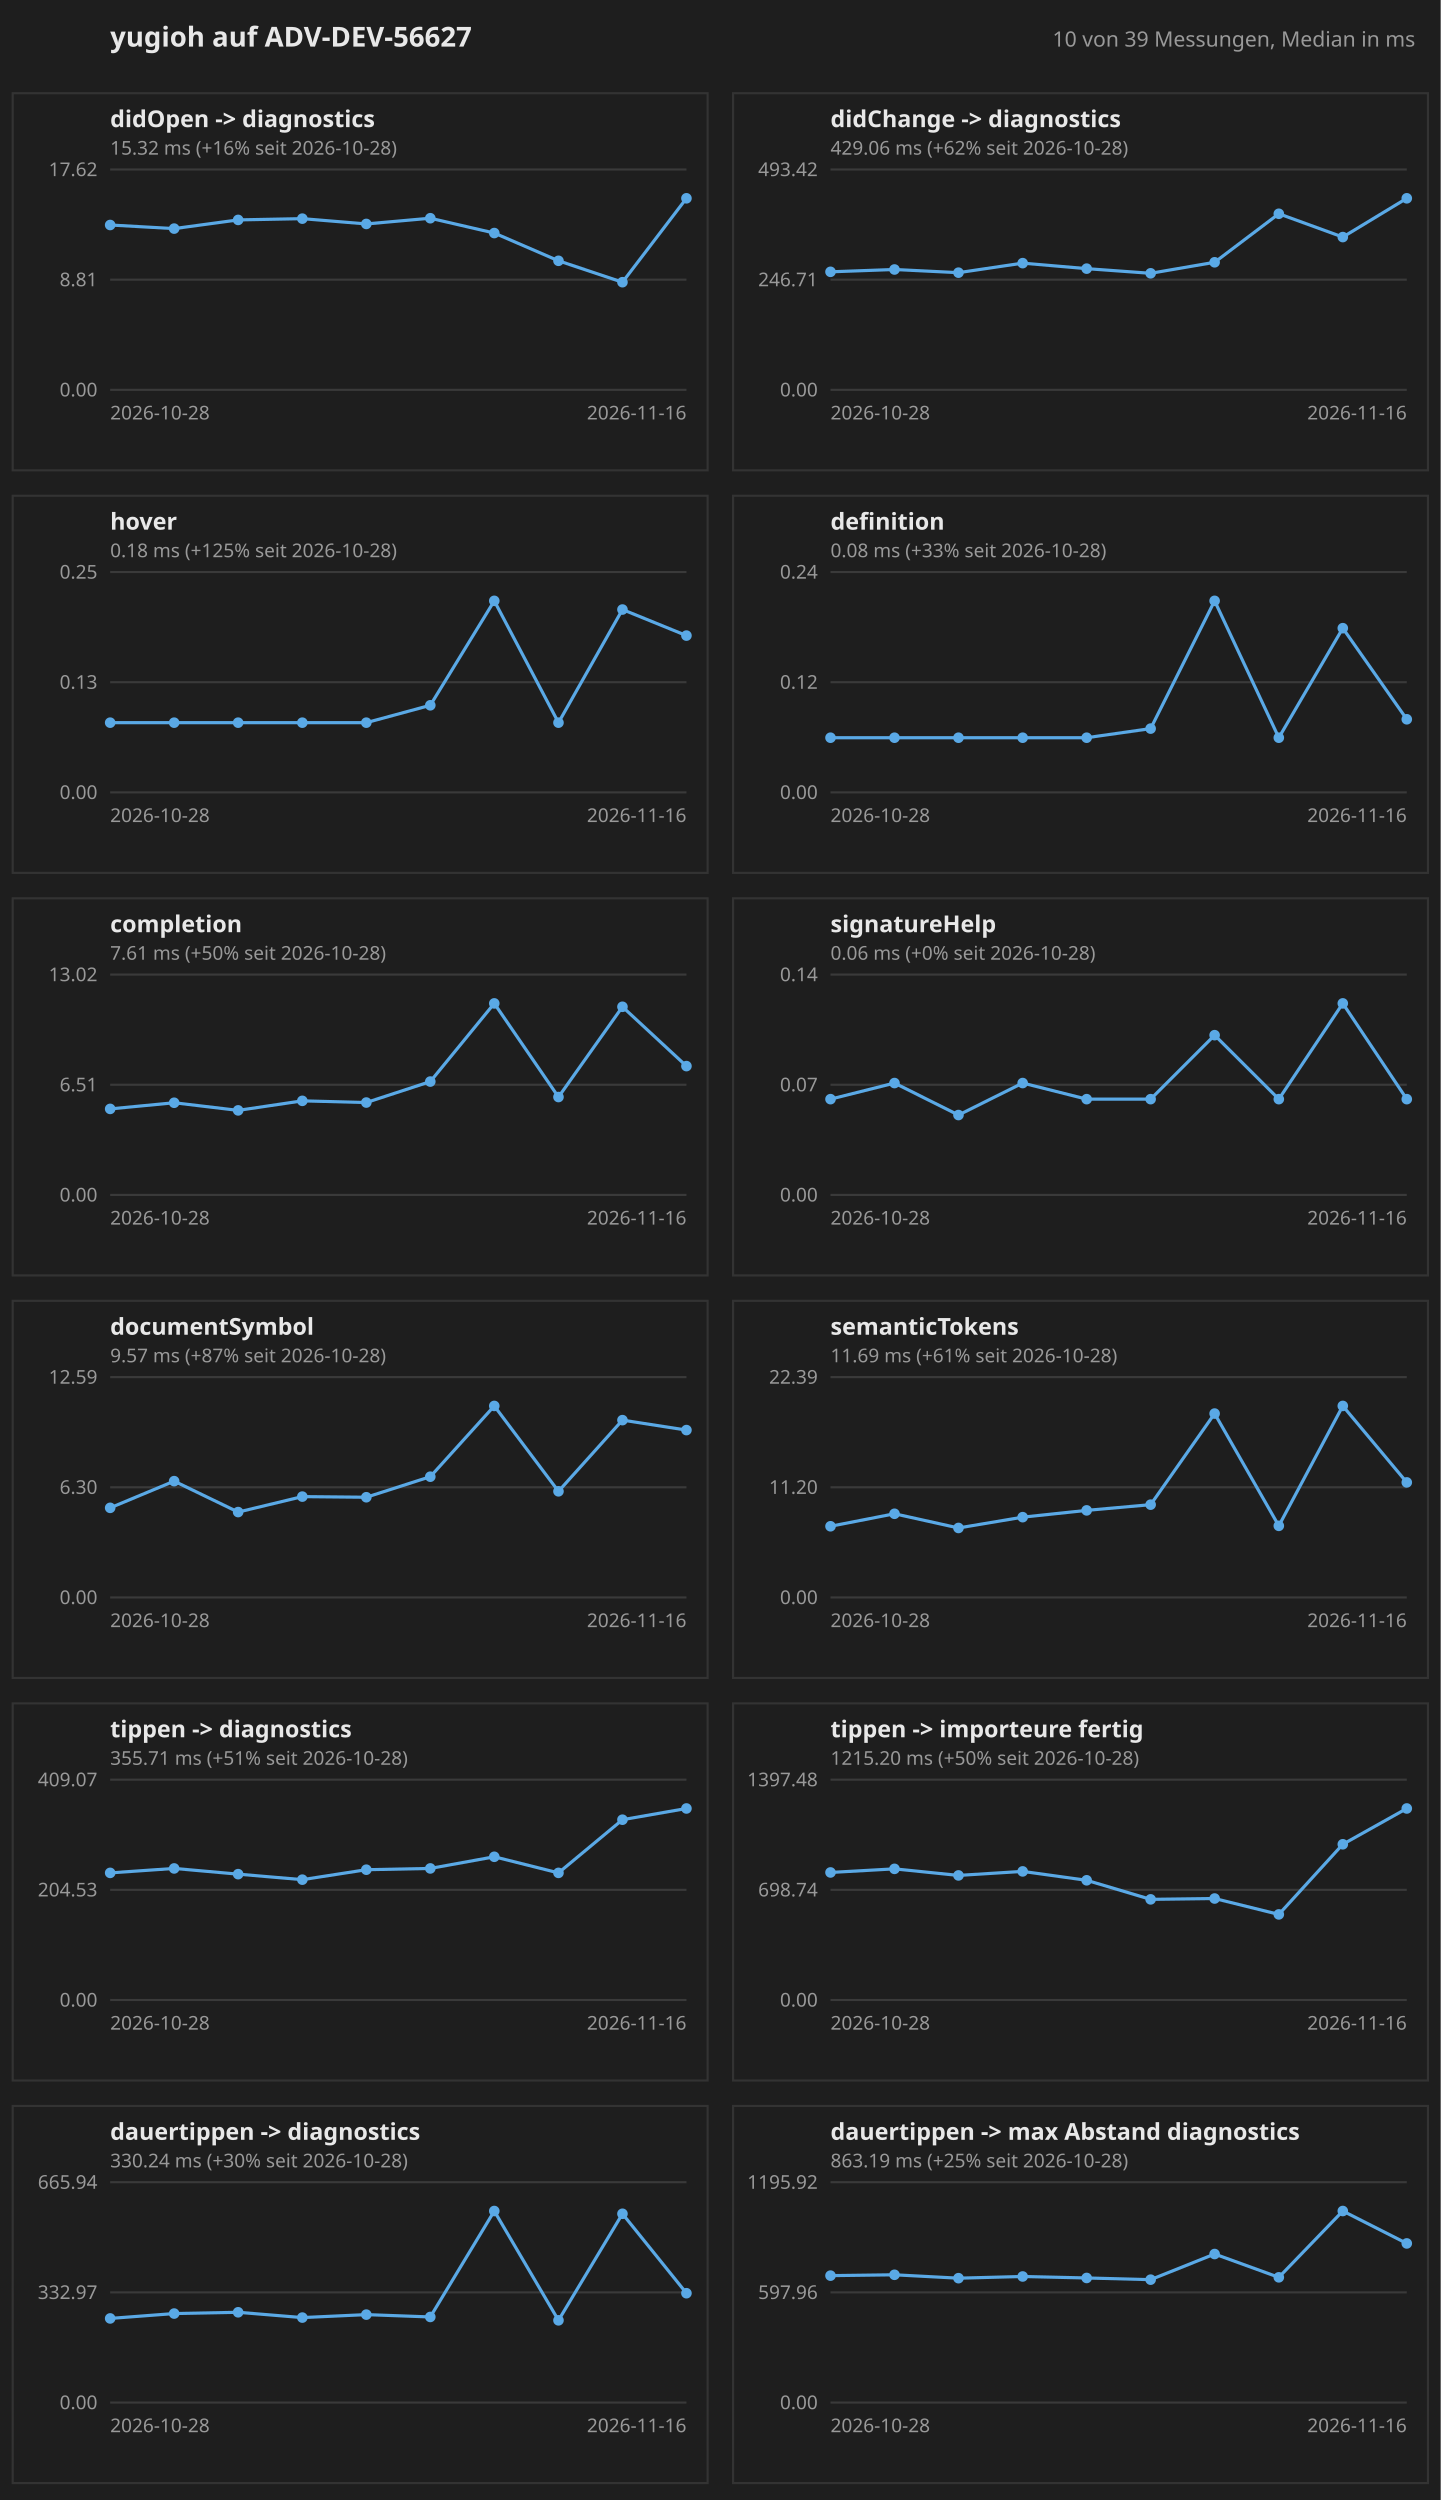
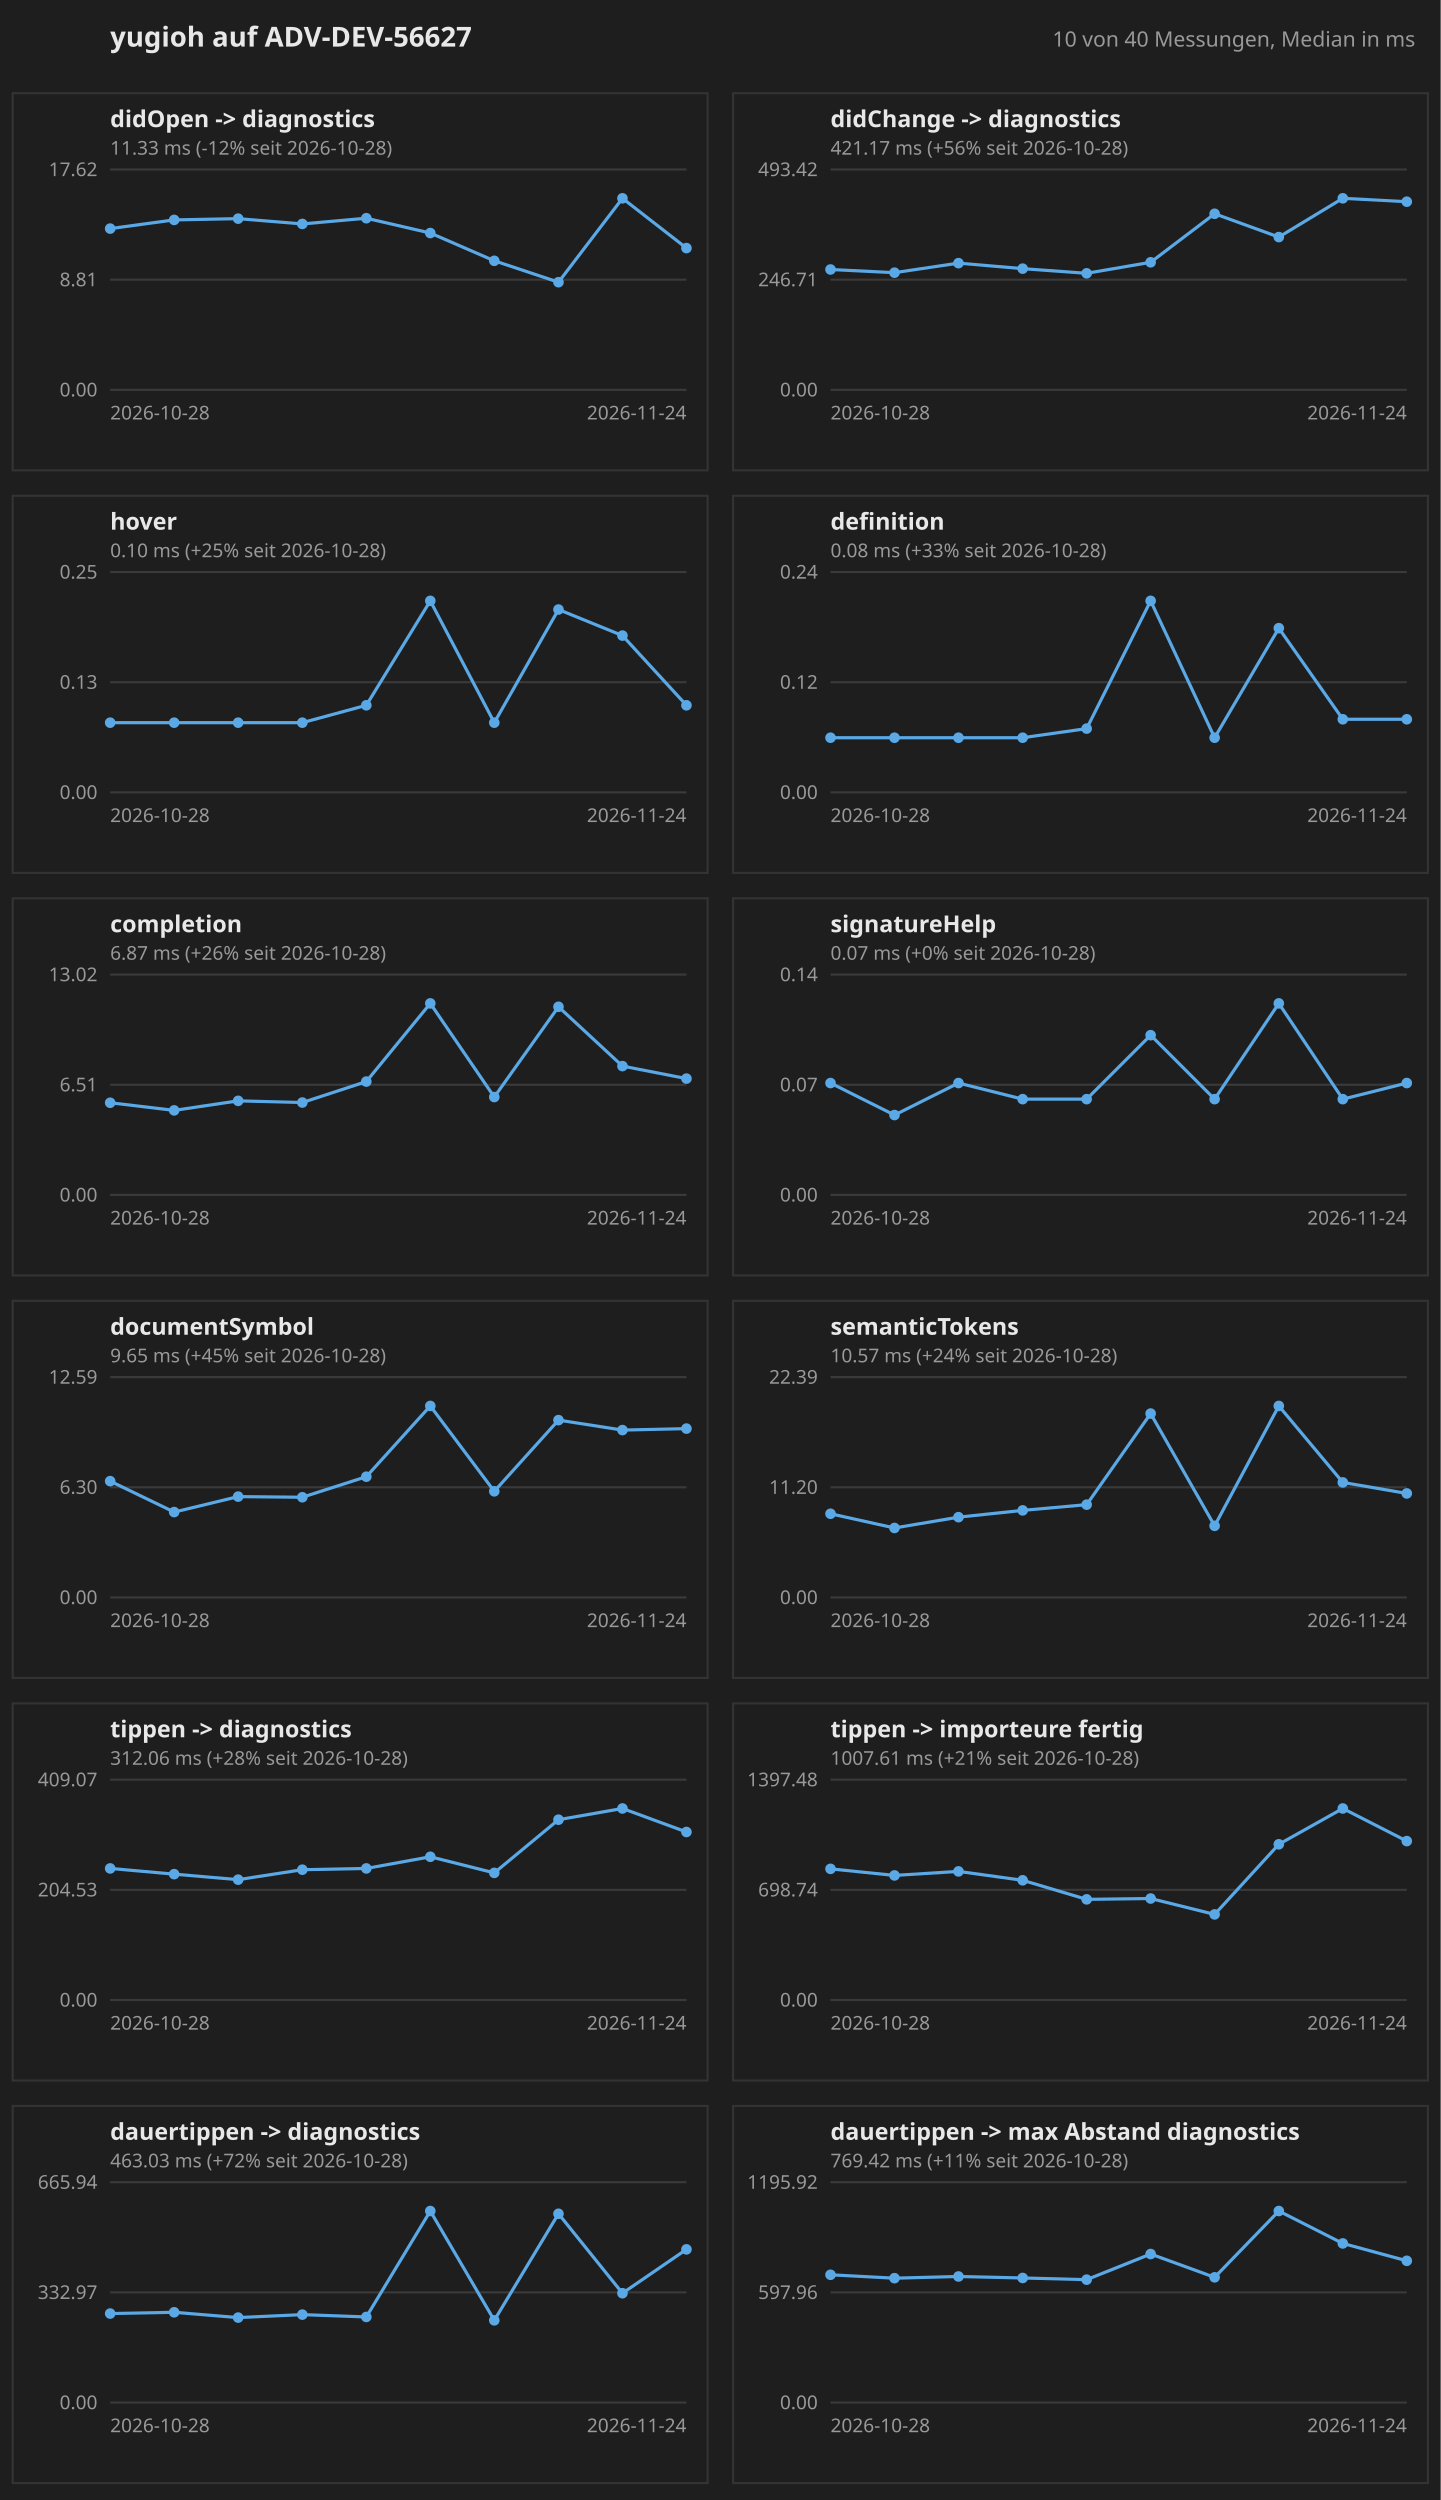
<svg xmlns="http://www.w3.org/2000/svg" width="680" height="1180" font-family="sans-serif">
  <rect width="680" height="1180" fill="#1e1e1e" />
  <text x="52" y="22" font-size="13" font-weight="bold" fill="#e8e8e8">yugioh auf ADV-DEV-56627</text>
-   <text x="668" y="22" text-anchor="end" font-size="10" fill="#999">10 von 39 Messungen, Median in ms</text>
+   <text x="668" y="22" text-anchor="end" font-size="10" fill="#999">10 von 40 Messungen, Median in ms</text>
  <g transform="translate(0 40)">
    <rect x="6" y="4" width="328" height="178" fill="none" stroke="#333" />
    <text x="52" y="20" font-size="11" font-weight="bold" fill="#e8e8e8">didOpen -&gt; diagnostics</text>
-     <text x="52" y="33" font-size="9" fill="#999">15.32 ms (+16% seit 2026-10-28)</text>
+     <text x="52" y="33" font-size="9" fill="#999">11.33 ms (-12% seit 2026-10-28)</text>
    <line x1="52" y1="144.0" x2="324" y2="144.0" stroke="#3a3a3a" />
    <text x="46" y="144.0" text-anchor="end" dominant-baseline="middle" font-size="9" fill="#999">0.00</text>
    <line x1="52" y1="92.0" x2="324" y2="92.0" stroke="#3a3a3a" />
    <text x="46" y="92.0" text-anchor="end" dominant-baseline="middle" font-size="9" fill="#999">8.81</text>
    <line x1="52" y1="40.0" x2="324" y2="40.0" stroke="#3a3a3a" />
    <text x="46" y="40.0" text-anchor="end" dominant-baseline="middle" font-size="9" fill="#999">17.62</text>
    <text x="52" y="158" font-size="9" fill="#999">2026-10-28</text>
-     <text x="324" y="158" text-anchor="end" font-size="9" fill="#999">2026-11-16</text>
-     <polyline fill="none" stroke="#5aa9e6" stroke-width="1.5" points="52.0,66.2 82.2,67.9 112.4,63.8 142.7,63.2 172.9,65.7 203.1,63.0 233.3,70.0 263.6,83.1 293.8,93.2 324.0,53.6" />
-     <circle cx="52.0" cy="66.2" r="2.5" fill="#5aa9e6" />
-     <circle cx="82.2" cy="67.9" r="2.5" fill="#5aa9e6" />
-     <circle cx="112.4" cy="63.8" r="2.5" fill="#5aa9e6" />
-     <circle cx="142.7" cy="63.2" r="2.5" fill="#5aa9e6" />
-     <circle cx="172.9" cy="65.7" r="2.5" fill="#5aa9e6" />
-     <circle cx="203.1" cy="63.0" r="2.5" fill="#5aa9e6" />
-     <circle cx="233.3" cy="70.0" r="2.5" fill="#5aa9e6" />
-     <circle cx="263.6" cy="83.1" r="2.5" fill="#5aa9e6" />
-     <circle cx="293.8" cy="93.2" r="2.5" fill="#5aa9e6" />
-     <circle cx="324.0" cy="53.6" r="2.5" fill="#5aa9e6" />
+     <text x="324" y="158" text-anchor="end" font-size="9" fill="#999">2026-11-24</text>
+     <polyline fill="none" stroke="#5aa9e6" stroke-width="1.5" points="52.0,67.9 82.2,63.8 112.4,63.2 142.7,65.7 172.9,63.0 203.1,70.0 233.3,83.1 263.6,93.2 293.8,53.6 324.0,77.1" />
+     <circle cx="52.0" cy="67.9" r="2.5" fill="#5aa9e6" />
+     <circle cx="82.2" cy="63.8" r="2.5" fill="#5aa9e6" />
+     <circle cx="112.4" cy="63.2" r="2.5" fill="#5aa9e6" />
+     <circle cx="142.7" cy="65.7" r="2.5" fill="#5aa9e6" />
+     <circle cx="172.9" cy="63.0" r="2.5" fill="#5aa9e6" />
+     <circle cx="203.1" cy="70.0" r="2.5" fill="#5aa9e6" />
+     <circle cx="233.3" cy="83.1" r="2.5" fill="#5aa9e6" />
+     <circle cx="263.6" cy="93.2" r="2.5" fill="#5aa9e6" />
+     <circle cx="293.8" cy="53.6" r="2.5" fill="#5aa9e6" />
+     <circle cx="324.0" cy="77.1" r="2.5" fill="#5aa9e6" />
  </g>
  <g transform="translate(340 40)">
    <rect x="6" y="4" width="328" height="178" fill="none" stroke="#333" />
    <text x="52" y="20" font-size="11" font-weight="bold" fill="#e8e8e8">didChange -&gt; diagnostics</text>
-     <text x="52" y="33" font-size="9" fill="#999">429.06 ms (+62% seit 2026-10-28)</text>
+     <text x="52" y="33" font-size="9" fill="#999">421.17 ms (+56% seit 2026-10-28)</text>
    <line x1="52" y1="144.0" x2="324" y2="144.0" stroke="#3a3a3a" />
    <text x="46" y="144.0" text-anchor="end" dominant-baseline="middle" font-size="9" fill="#999">0.00</text>
    <line x1="52" y1="92.0" x2="324" y2="92.0" stroke="#3a3a3a" />
    <text x="46" y="92.0" text-anchor="end" dominant-baseline="middle" font-size="9" fill="#999">246.71</text>
    <line x1="52" y1="40.0" x2="324" y2="40.0" stroke="#3a3a3a" />
    <text x="46" y="40.0" text-anchor="end" dominant-baseline="middle" font-size="9" fill="#999">493.42</text>
    <text x="52" y="158" font-size="9" fill="#999">2026-10-28</text>
-     <text x="324" y="158" text-anchor="end" font-size="9" fill="#999">2026-11-16</text>
-     <polyline fill="none" stroke="#5aa9e6" stroke-width="1.5" points="52.0,88.3 82.2,87.2 112.4,88.7 142.7,84.2 172.9,86.8 203.1,89.0 233.3,83.8 263.6,60.9 293.8,71.9 324.0,53.6" />
-     <circle cx="52.0" cy="88.3" r="2.5" fill="#5aa9e6" />
-     <circle cx="82.2" cy="87.2" r="2.5" fill="#5aa9e6" />
-     <circle cx="112.4" cy="88.7" r="2.5" fill="#5aa9e6" />
-     <circle cx="142.7" cy="84.2" r="2.5" fill="#5aa9e6" />
-     <circle cx="172.9" cy="86.8" r="2.5" fill="#5aa9e6" />
-     <circle cx="203.1" cy="89.0" r="2.5" fill="#5aa9e6" />
-     <circle cx="233.3" cy="83.8" r="2.5" fill="#5aa9e6" />
-     <circle cx="263.6" cy="60.9" r="2.5" fill="#5aa9e6" />
-     <circle cx="293.8" cy="71.9" r="2.5" fill="#5aa9e6" />
-     <circle cx="324.0" cy="53.6" r="2.5" fill="#5aa9e6" />
+     <text x="324" y="158" text-anchor="end" font-size="9" fill="#999">2026-11-24</text>
+     <polyline fill="none" stroke="#5aa9e6" stroke-width="1.5" points="52.0,87.2 82.2,88.7 112.4,84.2 142.7,86.8 172.9,89.0 203.1,83.8 233.3,60.9 263.6,71.9 293.8,53.6 324.0,55.2" />
+     <circle cx="52.0" cy="87.2" r="2.5" fill="#5aa9e6" />
+     <circle cx="82.2" cy="88.7" r="2.5" fill="#5aa9e6" />
+     <circle cx="112.4" cy="84.2" r="2.5" fill="#5aa9e6" />
+     <circle cx="142.7" cy="86.8" r="2.5" fill="#5aa9e6" />
+     <circle cx="172.9" cy="89.0" r="2.5" fill="#5aa9e6" />
+     <circle cx="203.1" cy="83.8" r="2.5" fill="#5aa9e6" />
+     <circle cx="233.3" cy="60.9" r="2.5" fill="#5aa9e6" />
+     <circle cx="263.6" cy="71.9" r="2.5" fill="#5aa9e6" />
+     <circle cx="293.8" cy="53.6" r="2.5" fill="#5aa9e6" />
+     <circle cx="324.0" cy="55.2" r="2.5" fill="#5aa9e6" />
  </g>
  <g transform="translate(0 230)">
    <rect x="6" y="4" width="328" height="178" fill="none" stroke="#333" />
    <text x="52" y="20" font-size="11" font-weight="bold" fill="#e8e8e8">hover</text>
-     <text x="52" y="33" font-size="9" fill="#999">0.18 ms (+125% seit 2026-10-28)</text>
+     <text x="52" y="33" font-size="9" fill="#999">0.10 ms (+25% seit 2026-10-28)</text>
    <line x1="52" y1="144.0" x2="324" y2="144.0" stroke="#3a3a3a" />
    <text x="46" y="144.0" text-anchor="end" dominant-baseline="middle" font-size="9" fill="#999">0.00</text>
    <line x1="52" y1="92.0" x2="324" y2="92.0" stroke="#3a3a3a" />
    <text x="46" y="92.0" text-anchor="end" dominant-baseline="middle" font-size="9" fill="#999">0.13</text>
    <line x1="52" y1="40.0" x2="324" y2="40.0" stroke="#3a3a3a" />
    <text x="46" y="40.0" text-anchor="end" dominant-baseline="middle" font-size="9" fill="#999">0.25</text>
    <text x="52" y="158" font-size="9" fill="#999">2026-10-28</text>
-     <text x="324" y="158" text-anchor="end" font-size="9" fill="#999">2026-11-16</text>
-     <polyline fill="none" stroke="#5aa9e6" stroke-width="1.5" points="52.0,111.1 82.2,111.1 112.4,111.1 142.7,111.1 172.9,111.1 203.1,102.9 233.3,53.6 263.6,111.1 293.8,57.7 324.0,70.0" />
+     <text x="324" y="158" text-anchor="end" font-size="9" fill="#999">2026-11-24</text>
+     <polyline fill="none" stroke="#5aa9e6" stroke-width="1.5" points="52.0,111.1 82.2,111.1 112.4,111.1 142.7,111.1 172.9,102.9 203.1,53.6 233.3,111.1 263.6,57.7 293.8,70.0 324.0,102.9" />
    <circle cx="52.0" cy="111.1" r="2.5" fill="#5aa9e6" />
    <circle cx="82.2" cy="111.1" r="2.5" fill="#5aa9e6" />
    <circle cx="112.4" cy="111.1" r="2.5" fill="#5aa9e6" />
    <circle cx="142.7" cy="111.1" r="2.5" fill="#5aa9e6" />
-     <circle cx="172.9" cy="111.1" r="2.5" fill="#5aa9e6" />
-     <circle cx="203.1" cy="102.9" r="2.5" fill="#5aa9e6" />
-     <circle cx="233.3" cy="53.6" r="2.5" fill="#5aa9e6" />
-     <circle cx="263.6" cy="111.1" r="2.5" fill="#5aa9e6" />
-     <circle cx="293.8" cy="57.7" r="2.5" fill="#5aa9e6" />
-     <circle cx="324.0" cy="70.0" r="2.5" fill="#5aa9e6" />
+     <circle cx="172.9" cy="102.9" r="2.5" fill="#5aa9e6" />
+     <circle cx="203.1" cy="53.6" r="2.5" fill="#5aa9e6" />
+     <circle cx="233.3" cy="111.1" r="2.5" fill="#5aa9e6" />
+     <circle cx="263.6" cy="57.7" r="2.5" fill="#5aa9e6" />
+     <circle cx="293.8" cy="70.0" r="2.5" fill="#5aa9e6" />
+     <circle cx="324.0" cy="102.9" r="2.5" fill="#5aa9e6" />
  </g>
  <g transform="translate(340 230)">
    <rect x="6" y="4" width="328" height="178" fill="none" stroke="#333" />
    <text x="52" y="20" font-size="11" font-weight="bold" fill="#e8e8e8">definition</text>
    <text x="52" y="33" font-size="9" fill="#999">0.08 ms (+33% seit 2026-10-28)</text>
    <line x1="52" y1="144.0" x2="324" y2="144.0" stroke="#3a3a3a" />
    <text x="46" y="144.0" text-anchor="end" dominant-baseline="middle" font-size="9" fill="#999">0.00</text>
    <line x1="52" y1="92.0" x2="324" y2="92.0" stroke="#3a3a3a" />
    <text x="46" y="92.0" text-anchor="end" dominant-baseline="middle" font-size="9" fill="#999">0.12</text>
    <line x1="52" y1="40.0" x2="324" y2="40.0" stroke="#3a3a3a" />
    <text x="46" y="40.0" text-anchor="end" dominant-baseline="middle" font-size="9" fill="#999">0.24</text>
    <text x="52" y="158" font-size="9" fill="#999">2026-10-28</text>
-     <text x="324" y="158" text-anchor="end" font-size="9" fill="#999">2026-11-16</text>
-     <polyline fill="none" stroke="#5aa9e6" stroke-width="1.5" points="52.0,118.2 82.2,118.2 112.4,118.2 142.7,118.2 172.9,118.2 203.1,113.9 233.3,53.6 263.6,118.2 293.8,66.5 324.0,109.5" />
+     <text x="324" y="158" text-anchor="end" font-size="9" fill="#999">2026-11-24</text>
+     <polyline fill="none" stroke="#5aa9e6" stroke-width="1.5" points="52.0,118.2 82.2,118.2 112.4,118.2 142.7,118.2 172.9,113.9 203.1,53.6 233.3,118.2 263.6,66.5 293.8,109.5 324.0,109.5" />
    <circle cx="52.0" cy="118.2" r="2.5" fill="#5aa9e6" />
    <circle cx="82.2" cy="118.2" r="2.5" fill="#5aa9e6" />
    <circle cx="112.4" cy="118.2" r="2.5" fill="#5aa9e6" />
    <circle cx="142.7" cy="118.2" r="2.5" fill="#5aa9e6" />
-     <circle cx="172.9" cy="118.2" r="2.5" fill="#5aa9e6" />
-     <circle cx="203.1" cy="113.9" r="2.5" fill="#5aa9e6" />
-     <circle cx="233.3" cy="53.6" r="2.5" fill="#5aa9e6" />
-     <circle cx="263.6" cy="118.2" r="2.5" fill="#5aa9e6" />
-     <circle cx="293.8" cy="66.5" r="2.5" fill="#5aa9e6" />
+     <circle cx="172.9" cy="113.9" r="2.5" fill="#5aa9e6" />
+     <circle cx="203.1" cy="53.6" r="2.5" fill="#5aa9e6" />
+     <circle cx="233.3" cy="118.2" r="2.5" fill="#5aa9e6" />
+     <circle cx="263.6" cy="66.5" r="2.5" fill="#5aa9e6" />
+     <circle cx="293.8" cy="109.5" r="2.5" fill="#5aa9e6" />
    <circle cx="324.0" cy="109.5" r="2.5" fill="#5aa9e6" />
  </g>
  <g transform="translate(0 420)">
    <rect x="6" y="4" width="328" height="178" fill="none" stroke="#333" />
    <text x="52" y="20" font-size="11" font-weight="bold" fill="#e8e8e8">completion</text>
-     <text x="52" y="33" font-size="9" fill="#999">7.61 ms (+50% seit 2026-10-28)</text>
+     <text x="52" y="33" font-size="9" fill="#999">6.87 ms (+26% seit 2026-10-28)</text>
    <line x1="52" y1="144.0" x2="324" y2="144.0" stroke="#3a3a3a" />
    <text x="46" y="144.0" text-anchor="end" dominant-baseline="middle" font-size="9" fill="#999">0.00</text>
    <line x1="52" y1="92.0" x2="324" y2="92.0" stroke="#3a3a3a" />
    <text x="46" y="92.0" text-anchor="end" dominant-baseline="middle" font-size="9" fill="#999">6.51</text>
    <line x1="52" y1="40.0" x2="324" y2="40.0" stroke="#3a3a3a" />
    <text x="46" y="40.0" text-anchor="end" dominant-baseline="middle" font-size="9" fill="#999">13.02</text>
    <text x="52" y="158" font-size="9" fill="#999">2026-10-28</text>
-     <text x="324" y="158" text-anchor="end" font-size="9" fill="#999">2026-11-16</text>
-     <polyline fill="none" stroke="#5aa9e6" stroke-width="1.5" points="52.0,103.4 82.2,100.5 112.4,104.1 142.7,99.6 172.9,100.4 203.1,90.5 233.3,53.6 263.6,97.8 293.8,55.2 324.0,83.2" />
-     <circle cx="52.0" cy="103.4" r="2.5" fill="#5aa9e6" />
-     <circle cx="82.2" cy="100.5" r="2.5" fill="#5aa9e6" />
-     <circle cx="112.4" cy="104.1" r="2.5" fill="#5aa9e6" />
-     <circle cx="142.7" cy="99.6" r="2.5" fill="#5aa9e6" />
-     <circle cx="172.9" cy="100.4" r="2.5" fill="#5aa9e6" />
-     <circle cx="203.1" cy="90.5" r="2.5" fill="#5aa9e6" />
-     <circle cx="233.3" cy="53.6" r="2.5" fill="#5aa9e6" />
-     <circle cx="263.6" cy="97.8" r="2.5" fill="#5aa9e6" />
-     <circle cx="293.8" cy="55.2" r="2.5" fill="#5aa9e6" />
-     <circle cx="324.0" cy="83.2" r="2.5" fill="#5aa9e6" />
+     <text x="324" y="158" text-anchor="end" font-size="9" fill="#999">2026-11-24</text>
+     <polyline fill="none" stroke="#5aa9e6" stroke-width="1.5" points="52.0,100.5 82.2,104.1 112.4,99.6 142.7,100.4 172.9,90.5 203.1,53.6 233.3,97.8 263.6,55.2 293.8,83.2 324.0,89.1" />
+     <circle cx="52.0" cy="100.5" r="2.5" fill="#5aa9e6" />
+     <circle cx="82.2" cy="104.1" r="2.5" fill="#5aa9e6" />
+     <circle cx="112.4" cy="99.6" r="2.5" fill="#5aa9e6" />
+     <circle cx="142.7" cy="100.4" r="2.5" fill="#5aa9e6" />
+     <circle cx="172.9" cy="90.5" r="2.5" fill="#5aa9e6" />
+     <circle cx="203.1" cy="53.6" r="2.5" fill="#5aa9e6" />
+     <circle cx="233.3" cy="97.8" r="2.5" fill="#5aa9e6" />
+     <circle cx="263.6" cy="55.2" r="2.5" fill="#5aa9e6" />
+     <circle cx="293.8" cy="83.2" r="2.5" fill="#5aa9e6" />
+     <circle cx="324.0" cy="89.1" r="2.5" fill="#5aa9e6" />
  </g>
  <g transform="translate(340 420)">
    <rect x="6" y="4" width="328" height="178" fill="none" stroke="#333" />
    <text x="52" y="20" font-size="11" font-weight="bold" fill="#e8e8e8">signatureHelp</text>
-     <text x="52" y="33" font-size="9" fill="#999">0.06 ms (+0% seit 2026-10-28)</text>
+     <text x="52" y="33" font-size="9" fill="#999">0.07 ms (+0% seit 2026-10-28)</text>
    <line x1="52" y1="144.0" x2="324" y2="144.0" stroke="#3a3a3a" />
    <text x="46" y="144.0" text-anchor="end" dominant-baseline="middle" font-size="9" fill="#999">0.00</text>
    <line x1="52" y1="92.0" x2="324" y2="92.0" stroke="#3a3a3a" />
    <text x="46" y="92.0" text-anchor="end" dominant-baseline="middle" font-size="9" fill="#999">0.07</text>
    <line x1="52" y1="40.0" x2="324" y2="40.0" stroke="#3a3a3a" />
    <text x="46" y="40.0" text-anchor="end" dominant-baseline="middle" font-size="9" fill="#999">0.14</text>
    <text x="52" y="158" font-size="9" fill="#999">2026-10-28</text>
-     <text x="324" y="158" text-anchor="end" font-size="9" fill="#999">2026-11-16</text>
-     <polyline fill="none" stroke="#5aa9e6" stroke-width="1.5" points="52.0,98.8 82.2,91.2 112.4,106.3 142.7,91.2 172.9,98.8 203.1,98.8 233.3,68.6 263.6,98.8 293.8,53.6 324.0,98.8" />
-     <circle cx="52.0" cy="98.8" r="2.5" fill="#5aa9e6" />
-     <circle cx="82.2" cy="91.2" r="2.5" fill="#5aa9e6" />
-     <circle cx="112.4" cy="106.3" r="2.5" fill="#5aa9e6" />
-     <circle cx="142.7" cy="91.2" r="2.5" fill="#5aa9e6" />
+     <text x="324" y="158" text-anchor="end" font-size="9" fill="#999">2026-11-24</text>
+     <polyline fill="none" stroke="#5aa9e6" stroke-width="1.5" points="52.0,91.2 82.2,106.3 112.4,91.2 142.7,98.8 172.9,98.8 203.1,68.6 233.3,98.8 263.6,53.6 293.8,98.8 324.0,91.2" />
+     <circle cx="52.0" cy="91.2" r="2.5" fill="#5aa9e6" />
+     <circle cx="82.2" cy="106.3" r="2.5" fill="#5aa9e6" />
+     <circle cx="112.4" cy="91.2" r="2.5" fill="#5aa9e6" />
+     <circle cx="142.7" cy="98.8" r="2.5" fill="#5aa9e6" />
    <circle cx="172.9" cy="98.8" r="2.5" fill="#5aa9e6" />
-     <circle cx="203.1" cy="98.8" r="2.5" fill="#5aa9e6" />
-     <circle cx="233.3" cy="68.6" r="2.5" fill="#5aa9e6" />
-     <circle cx="263.6" cy="98.8" r="2.5" fill="#5aa9e6" />
-     <circle cx="293.8" cy="53.6" r="2.5" fill="#5aa9e6" />
-     <circle cx="324.0" cy="98.8" r="2.5" fill="#5aa9e6" />
+     <circle cx="203.1" cy="68.6" r="2.5" fill="#5aa9e6" />
+     <circle cx="233.3" cy="98.8" r="2.5" fill="#5aa9e6" />
+     <circle cx="263.6" cy="53.6" r="2.5" fill="#5aa9e6" />
+     <circle cx="293.8" cy="98.8" r="2.5" fill="#5aa9e6" />
+     <circle cx="324.0" cy="91.2" r="2.5" fill="#5aa9e6" />
  </g>
  <g transform="translate(0 610)">
    <rect x="6" y="4" width="328" height="178" fill="none" stroke="#333" />
    <text x="52" y="20" font-size="11" font-weight="bold" fill="#e8e8e8">documentSymbol</text>
-     <text x="52" y="33" font-size="9" fill="#999">9.57 ms (+87% seit 2026-10-28)</text>
+     <text x="52" y="33" font-size="9" fill="#999">9.65 ms (+45% seit 2026-10-28)</text>
    <line x1="52" y1="144.0" x2="324" y2="144.0" stroke="#3a3a3a" />
    <text x="46" y="144.0" text-anchor="end" dominant-baseline="middle" font-size="9" fill="#999">0.00</text>
    <line x1="52" y1="92.0" x2="324" y2="92.0" stroke="#3a3a3a" />
    <text x="46" y="92.0" text-anchor="end" dominant-baseline="middle" font-size="9" fill="#999">6.30</text>
    <line x1="52" y1="40.0" x2="324" y2="40.0" stroke="#3a3a3a" />
    <text x="46" y="40.0" text-anchor="end" dominant-baseline="middle" font-size="9" fill="#999">12.59</text>
    <text x="52" y="158" font-size="9" fill="#999">2026-10-28</text>
-     <text x="324" y="158" text-anchor="end" font-size="9" fill="#999">2026-11-16</text>
-     <polyline fill="none" stroke="#5aa9e6" stroke-width="1.5" points="52.0,101.7 82.2,89.1 112.4,103.7 142.7,96.4 172.9,96.7 203.1,87.0 233.3,53.6 263.6,93.9 293.8,60.3 324.0,65.0" />
-     <circle cx="52.0" cy="101.7" r="2.5" fill="#5aa9e6" />
-     <circle cx="82.2" cy="89.1" r="2.5" fill="#5aa9e6" />
-     <circle cx="112.4" cy="103.7" r="2.5" fill="#5aa9e6" />
-     <circle cx="142.7" cy="96.4" r="2.5" fill="#5aa9e6" />
-     <circle cx="172.9" cy="96.7" r="2.5" fill="#5aa9e6" />
-     <circle cx="203.1" cy="87.0" r="2.5" fill="#5aa9e6" />
-     <circle cx="233.3" cy="53.6" r="2.5" fill="#5aa9e6" />
-     <circle cx="263.6" cy="93.9" r="2.5" fill="#5aa9e6" />
-     <circle cx="293.8" cy="60.3" r="2.5" fill="#5aa9e6" />
-     <circle cx="324.0" cy="65.0" r="2.5" fill="#5aa9e6" />
+     <text x="324" y="158" text-anchor="end" font-size="9" fill="#999">2026-11-24</text>
+     <polyline fill="none" stroke="#5aa9e6" stroke-width="1.5" points="52.0,89.1 82.2,103.7 112.4,96.4 142.7,96.7 172.9,87.0 203.1,53.6 233.3,93.9 263.6,60.3 293.8,65.0 324.0,64.3" />
+     <circle cx="52.0" cy="89.1" r="2.5" fill="#5aa9e6" />
+     <circle cx="82.2" cy="103.7" r="2.5" fill="#5aa9e6" />
+     <circle cx="112.4" cy="96.4" r="2.5" fill="#5aa9e6" />
+     <circle cx="142.7" cy="96.7" r="2.5" fill="#5aa9e6" />
+     <circle cx="172.9" cy="87.0" r="2.5" fill="#5aa9e6" />
+     <circle cx="203.1" cy="53.6" r="2.5" fill="#5aa9e6" />
+     <circle cx="233.3" cy="93.9" r="2.5" fill="#5aa9e6" />
+     <circle cx="263.6" cy="60.3" r="2.5" fill="#5aa9e6" />
+     <circle cx="293.8" cy="65.0" r="2.5" fill="#5aa9e6" />
+     <circle cx="324.0" cy="64.3" r="2.5" fill="#5aa9e6" />
  </g>
  <g transform="translate(340 610)">
    <rect x="6" y="4" width="328" height="178" fill="none" stroke="#333" />
    <text x="52" y="20" font-size="11" font-weight="bold" fill="#e8e8e8">semanticTokens</text>
-     <text x="52" y="33" font-size="9" fill="#999">11.69 ms (+61% seit 2026-10-28)</text>
+     <text x="52" y="33" font-size="9" fill="#999">10.57 ms (+24% seit 2026-10-28)</text>
    <line x1="52" y1="144.0" x2="324" y2="144.0" stroke="#3a3a3a" />
    <text x="46" y="144.0" text-anchor="end" dominant-baseline="middle" font-size="9" fill="#999">0.00</text>
    <line x1="52" y1="92.0" x2="324" y2="92.0" stroke="#3a3a3a" />
    <text x="46" y="92.0" text-anchor="end" dominant-baseline="middle" font-size="9" fill="#999">11.20</text>
    <line x1="52" y1="40.0" x2="324" y2="40.0" stroke="#3a3a3a" />
    <text x="46" y="40.0" text-anchor="end" dominant-baseline="middle" font-size="9" fill="#999">22.39</text>
    <text x="52" y="158" font-size="9" fill="#999">2026-10-28</text>
-     <text x="324" y="158" text-anchor="end" font-size="9" fill="#999">2026-11-16</text>
-     <polyline fill="none" stroke="#5aa9e6" stroke-width="1.5" points="52.0,110.4 82.2,104.5 112.4,111.2 142.7,106.1 172.9,102.9 203.1,100.2 233.3,57.2 263.6,110.2 293.8,53.6 324.0,89.7" />
-     <circle cx="52.0" cy="110.4" r="2.5" fill="#5aa9e6" />
-     <circle cx="82.2" cy="104.5" r="2.5" fill="#5aa9e6" />
-     <circle cx="112.4" cy="111.2" r="2.5" fill="#5aa9e6" />
-     <circle cx="142.7" cy="106.1" r="2.5" fill="#5aa9e6" />
-     <circle cx="172.9" cy="102.9" r="2.5" fill="#5aa9e6" />
-     <circle cx="203.1" cy="100.2" r="2.5" fill="#5aa9e6" />
-     <circle cx="233.3" cy="57.2" r="2.5" fill="#5aa9e6" />
-     <circle cx="263.6" cy="110.2" r="2.5" fill="#5aa9e6" />
-     <circle cx="293.8" cy="53.6" r="2.5" fill="#5aa9e6" />
-     <circle cx="324.0" cy="89.7" r="2.5" fill="#5aa9e6" />
+     <text x="324" y="158" text-anchor="end" font-size="9" fill="#999">2026-11-24</text>
+     <polyline fill="none" stroke="#5aa9e6" stroke-width="1.5" points="52.0,104.5 82.2,111.2 112.4,106.1 142.7,102.9 172.9,100.2 203.1,57.2 233.3,110.2 263.6,53.6 293.8,89.7 324.0,94.9" />
+     <circle cx="52.0" cy="104.5" r="2.5" fill="#5aa9e6" />
+     <circle cx="82.2" cy="111.2" r="2.5" fill="#5aa9e6" />
+     <circle cx="112.4" cy="106.1" r="2.5" fill="#5aa9e6" />
+     <circle cx="142.7" cy="102.9" r="2.5" fill="#5aa9e6" />
+     <circle cx="172.9" cy="100.2" r="2.5" fill="#5aa9e6" />
+     <circle cx="203.1" cy="57.2" r="2.5" fill="#5aa9e6" />
+     <circle cx="233.3" cy="110.2" r="2.5" fill="#5aa9e6" />
+     <circle cx="263.6" cy="53.6" r="2.5" fill="#5aa9e6" />
+     <circle cx="293.8" cy="89.7" r="2.5" fill="#5aa9e6" />
+     <circle cx="324.0" cy="94.9" r="2.5" fill="#5aa9e6" />
  </g>
  <g transform="translate(0 800)">
    <rect x="6" y="4" width="328" height="178" fill="none" stroke="#333" />
    <text x="52" y="20" font-size="11" font-weight="bold" fill="#e8e8e8">tippen -&gt; diagnostics</text>
-     <text x="52" y="33" font-size="9" fill="#999">355.71 ms (+51% seit 2026-10-28)</text>
+     <text x="52" y="33" font-size="9" fill="#999">312.06 ms (+28% seit 2026-10-28)</text>
    <line x1="52" y1="144.0" x2="324" y2="144.0" stroke="#3a3a3a" />
    <text x="46" y="144.0" text-anchor="end" dominant-baseline="middle" font-size="9" fill="#999">0.00</text>
    <line x1="52" y1="92.0" x2="324" y2="92.0" stroke="#3a3a3a" />
    <text x="46" y="92.0" text-anchor="end" dominant-baseline="middle" font-size="9" fill="#999">204.53</text>
    <line x1="52" y1="40.0" x2="324" y2="40.0" stroke="#3a3a3a" />
    <text x="46" y="40.0" text-anchor="end" dominant-baseline="middle" font-size="9" fill="#999">409.07</text>
    <text x="52" y="158" font-size="9" fill="#999">2026-10-28</text>
-     <text x="324" y="158" text-anchor="end" font-size="9" fill="#999">2026-11-16</text>
-     <polyline fill="none" stroke="#5aa9e6" stroke-width="1.5" points="52.0,84.0 82.2,81.9 112.4,84.6 142.7,87.2 172.9,82.5 203.1,81.9 233.3,76.4 263.6,84.0 293.8,58.9 324.0,53.6" />
-     <circle cx="52.0" cy="84.0" r="2.5" fill="#5aa9e6" />
-     <circle cx="82.2" cy="81.9" r="2.5" fill="#5aa9e6" />
-     <circle cx="112.4" cy="84.6" r="2.5" fill="#5aa9e6" />
-     <circle cx="142.7" cy="87.2" r="2.5" fill="#5aa9e6" />
-     <circle cx="172.9" cy="82.5" r="2.5" fill="#5aa9e6" />
-     <circle cx="203.1" cy="81.9" r="2.5" fill="#5aa9e6" />
-     <circle cx="233.3" cy="76.4" r="2.5" fill="#5aa9e6" />
-     <circle cx="263.6" cy="84.0" r="2.5" fill="#5aa9e6" />
-     <circle cx="293.8" cy="58.9" r="2.5" fill="#5aa9e6" />
-     <circle cx="324.0" cy="53.6" r="2.5" fill="#5aa9e6" />
+     <text x="324" y="158" text-anchor="end" font-size="9" fill="#999">2026-11-24</text>
+     <polyline fill="none" stroke="#5aa9e6" stroke-width="1.5" points="52.0,81.9 82.2,84.6 112.4,87.2 142.7,82.5 172.9,81.9 203.1,76.4 233.3,84.0 263.6,58.9 293.8,53.6 324.0,64.7" />
+     <circle cx="52.0" cy="81.9" r="2.5" fill="#5aa9e6" />
+     <circle cx="82.2" cy="84.6" r="2.5" fill="#5aa9e6" />
+     <circle cx="112.4" cy="87.2" r="2.5" fill="#5aa9e6" />
+     <circle cx="142.7" cy="82.5" r="2.5" fill="#5aa9e6" />
+     <circle cx="172.9" cy="81.9" r="2.5" fill="#5aa9e6" />
+     <circle cx="203.1" cy="76.4" r="2.5" fill="#5aa9e6" />
+     <circle cx="233.3" cy="84.0" r="2.5" fill="#5aa9e6" />
+     <circle cx="263.6" cy="58.9" r="2.5" fill="#5aa9e6" />
+     <circle cx="293.8" cy="53.6" r="2.5" fill="#5aa9e6" />
+     <circle cx="324.0" cy="64.7" r="2.5" fill="#5aa9e6" />
  </g>
  <g transform="translate(340 800)">
    <rect x="6" y="4" width="328" height="178" fill="none" stroke="#333" />
    <text x="52" y="20" font-size="11" font-weight="bold" fill="#e8e8e8">tippen -&gt; importeure fertig</text>
-     <text x="52" y="33" font-size="9" fill="#999">1215.20 ms (+50% seit 2026-10-28)</text>
+     <text x="52" y="33" font-size="9" fill="#999">1007.61 ms (+21% seit 2026-10-28)</text>
    <line x1="52" y1="144.0" x2="324" y2="144.0" stroke="#3a3a3a" />
    <text x="46" y="144.0" text-anchor="end" dominant-baseline="middle" font-size="9" fill="#999">0.00</text>
    <line x1="52" y1="92.0" x2="324" y2="92.0" stroke="#3a3a3a" />
    <text x="46" y="92.0" text-anchor="end" dominant-baseline="middle" font-size="9" fill="#999">698.74</text>
    <line x1="52" y1="40.0" x2="324" y2="40.0" stroke="#3a3a3a" />
    <text x="46" y="40.0" text-anchor="end" dominant-baseline="middle" font-size="9" fill="#999">1397.48</text>
    <text x="52" y="158" font-size="9" fill="#999">2026-10-28</text>
-     <text x="324" y="158" text-anchor="end" font-size="9" fill="#999">2026-11-16</text>
-     <polyline fill="none" stroke="#5aa9e6" stroke-width="1.5" points="52.0,83.8 82.2,82.1 112.4,85.2 142.7,83.3 172.9,87.5 203.1,96.5 233.3,96.1 263.6,103.6 293.8,70.5 324.0,53.6" />
-     <circle cx="52.0" cy="83.8" r="2.5" fill="#5aa9e6" />
-     <circle cx="82.2" cy="82.1" r="2.5" fill="#5aa9e6" />
-     <circle cx="112.4" cy="85.2" r="2.5" fill="#5aa9e6" />
-     <circle cx="142.7" cy="83.3" r="2.5" fill="#5aa9e6" />
-     <circle cx="172.9" cy="87.5" r="2.5" fill="#5aa9e6" />
-     <circle cx="203.1" cy="96.5" r="2.5" fill="#5aa9e6" />
-     <circle cx="233.3" cy="96.1" r="2.5" fill="#5aa9e6" />
-     <circle cx="263.6" cy="103.6" r="2.5" fill="#5aa9e6" />
-     <circle cx="293.8" cy="70.5" r="2.5" fill="#5aa9e6" />
-     <circle cx="324.0" cy="53.6" r="2.5" fill="#5aa9e6" />
+     <text x="324" y="158" text-anchor="end" font-size="9" fill="#999">2026-11-24</text>
+     <polyline fill="none" stroke="#5aa9e6" stroke-width="1.5" points="52.0,82.1 82.2,85.2 112.4,83.3 142.7,87.5 172.9,96.5 203.1,96.1 233.3,103.6 263.6,70.5 293.8,53.6 324.0,69.0" />
+     <circle cx="52.0" cy="82.1" r="2.5" fill="#5aa9e6" />
+     <circle cx="82.2" cy="85.2" r="2.5" fill="#5aa9e6" />
+     <circle cx="112.4" cy="83.3" r="2.5" fill="#5aa9e6" />
+     <circle cx="142.7" cy="87.5" r="2.5" fill="#5aa9e6" />
+     <circle cx="172.9" cy="96.5" r="2.5" fill="#5aa9e6" />
+     <circle cx="203.1" cy="96.1" r="2.5" fill="#5aa9e6" />
+     <circle cx="233.3" cy="103.6" r="2.5" fill="#5aa9e6" />
+     <circle cx="263.6" cy="70.5" r="2.5" fill="#5aa9e6" />
+     <circle cx="293.8" cy="53.6" r="2.5" fill="#5aa9e6" />
+     <circle cx="324.0" cy="69.0" r="2.5" fill="#5aa9e6" />
  </g>
  <g transform="translate(0 990)">
    <rect x="6" y="4" width="328" height="178" fill="none" stroke="#333" />
    <text x="52" y="20" font-size="11" font-weight="bold" fill="#e8e8e8">dauertippen -&gt; diagnostics</text>
-     <text x="52" y="33" font-size="9" fill="#999">330.24 ms (+30% seit 2026-10-28)</text>
+     <text x="52" y="33" font-size="9" fill="#999">463.03 ms (+72% seit 2026-10-28)</text>
    <line x1="52" y1="144.0" x2="324" y2="144.0" stroke="#3a3a3a" />
    <text x="46" y="144.0" text-anchor="end" dominant-baseline="middle" font-size="9" fill="#999">0.00</text>
    <line x1="52" y1="92.0" x2="324" y2="92.0" stroke="#3a3a3a" />
    <text x="46" y="92.0" text-anchor="end" dominant-baseline="middle" font-size="9" fill="#999">332.97</text>
    <line x1="52" y1="40.0" x2="324" y2="40.0" stroke="#3a3a3a" />
    <text x="46" y="40.0" text-anchor="end" dominant-baseline="middle" font-size="9" fill="#999">665.94</text>
    <text x="52" y="158" font-size="9" fill="#999">2026-10-28</text>
-     <text x="324" y="158" text-anchor="end" font-size="9" fill="#999">2026-11-16</text>
-     <polyline fill="none" stroke="#5aa9e6" stroke-width="1.5" points="52.0,104.3 82.2,102.0 112.4,101.4 142.7,103.9 172.9,102.5 203.1,103.6 233.3,53.6 263.6,105.2 293.8,54.9 324.0,92.4" />
-     <circle cx="52.0" cy="104.3" r="2.5" fill="#5aa9e6" />
-     <circle cx="82.2" cy="102.0" r="2.5" fill="#5aa9e6" />
-     <circle cx="112.4" cy="101.4" r="2.5" fill="#5aa9e6" />
-     <circle cx="142.7" cy="103.9" r="2.5" fill="#5aa9e6" />
-     <circle cx="172.9" cy="102.5" r="2.5" fill="#5aa9e6" />
-     <circle cx="203.1" cy="103.6" r="2.5" fill="#5aa9e6" />
-     <circle cx="233.3" cy="53.6" r="2.5" fill="#5aa9e6" />
-     <circle cx="263.6" cy="105.2" r="2.5" fill="#5aa9e6" />
-     <circle cx="293.8" cy="54.9" r="2.5" fill="#5aa9e6" />
-     <circle cx="324.0" cy="92.4" r="2.5" fill="#5aa9e6" />
+     <text x="324" y="158" text-anchor="end" font-size="9" fill="#999">2026-11-24</text>
+     <polyline fill="none" stroke="#5aa9e6" stroke-width="1.5" points="52.0,102.0 82.2,101.4 112.4,103.9 142.7,102.5 172.9,103.6 203.1,53.6 233.3,105.2 263.6,54.9 293.8,92.4 324.0,71.7" />
+     <circle cx="52.0" cy="102.0" r="2.5" fill="#5aa9e6" />
+     <circle cx="82.2" cy="101.4" r="2.5" fill="#5aa9e6" />
+     <circle cx="112.4" cy="103.9" r="2.5" fill="#5aa9e6" />
+     <circle cx="142.7" cy="102.5" r="2.5" fill="#5aa9e6" />
+     <circle cx="172.9" cy="103.6" r="2.5" fill="#5aa9e6" />
+     <circle cx="203.1" cy="53.6" r="2.5" fill="#5aa9e6" />
+     <circle cx="233.3" cy="105.2" r="2.5" fill="#5aa9e6" />
+     <circle cx="263.6" cy="54.9" r="2.5" fill="#5aa9e6" />
+     <circle cx="293.8" cy="92.4" r="2.5" fill="#5aa9e6" />
+     <circle cx="324.0" cy="71.7" r="2.5" fill="#5aa9e6" />
  </g>
  <g transform="translate(340 990)">
    <rect x="6" y="4" width="328" height="178" fill="none" stroke="#333" />
    <text x="52" y="20" font-size="11" font-weight="bold" fill="#e8e8e8">dauertippen -&gt; max Abstand diagnostics</text>
-     <text x="52" y="33" font-size="9" fill="#999">863.19 ms (+25% seit 2026-10-28)</text>
+     <text x="52" y="33" font-size="9" fill="#999">769.42 ms (+11% seit 2026-10-28)</text>
    <line x1="52" y1="144.0" x2="324" y2="144.0" stroke="#3a3a3a" />
    <text x="46" y="144.0" text-anchor="end" dominant-baseline="middle" font-size="9" fill="#999">0.00</text>
    <line x1="52" y1="92.0" x2="324" y2="92.0" stroke="#3a3a3a" />
    <text x="46" y="92.0" text-anchor="end" dominant-baseline="middle" font-size="9" fill="#999">597.96</text>
    <line x1="52" y1="40.0" x2="324" y2="40.0" stroke="#3a3a3a" />
    <text x="46" y="40.0" text-anchor="end" dominant-baseline="middle" font-size="9" fill="#999">1195.92</text>
    <text x="52" y="158" font-size="9" fill="#999">2026-10-28</text>
-     <text x="324" y="158" text-anchor="end" font-size="9" fill="#999">2026-11-16</text>
-     <polyline fill="none" stroke="#5aa9e6" stroke-width="1.5" points="52.0,84.1 82.2,83.7 112.4,85.3 142.7,84.5 172.9,85.2 203.1,86.0 233.3,73.9 263.6,84.9 293.8,53.6 324.0,68.9" />
-     <circle cx="52.0" cy="84.1" r="2.5" fill="#5aa9e6" />
-     <circle cx="82.2" cy="83.7" r="2.5" fill="#5aa9e6" />
-     <circle cx="112.4" cy="85.3" r="2.5" fill="#5aa9e6" />
-     <circle cx="142.7" cy="84.5" r="2.5" fill="#5aa9e6" />
-     <circle cx="172.9" cy="85.2" r="2.5" fill="#5aa9e6" />
-     <circle cx="203.1" cy="86.0" r="2.5" fill="#5aa9e6" />
-     <circle cx="233.3" cy="73.9" r="2.5" fill="#5aa9e6" />
-     <circle cx="263.6" cy="84.9" r="2.5" fill="#5aa9e6" />
-     <circle cx="293.8" cy="53.6" r="2.5" fill="#5aa9e6" />
-     <circle cx="324.0" cy="68.9" r="2.5" fill="#5aa9e6" />
+     <text x="324" y="158" text-anchor="end" font-size="9" fill="#999">2026-11-24</text>
+     <polyline fill="none" stroke="#5aa9e6" stroke-width="1.5" points="52.0,83.7 82.2,85.3 112.4,84.5 142.7,85.2 172.9,86.0 203.1,73.9 233.3,84.9 263.6,53.6 293.8,68.9 324.0,77.1" />
+     <circle cx="52.0" cy="83.7" r="2.5" fill="#5aa9e6" />
+     <circle cx="82.2" cy="85.3" r="2.5" fill="#5aa9e6" />
+     <circle cx="112.4" cy="84.5" r="2.5" fill="#5aa9e6" />
+     <circle cx="142.7" cy="85.2" r="2.5" fill="#5aa9e6" />
+     <circle cx="172.9" cy="86.0" r="2.5" fill="#5aa9e6" />
+     <circle cx="203.1" cy="73.9" r="2.5" fill="#5aa9e6" />
+     <circle cx="233.3" cy="84.9" r="2.5" fill="#5aa9e6" />
+     <circle cx="263.6" cy="53.6" r="2.5" fill="#5aa9e6" />
+     <circle cx="293.8" cy="68.9" r="2.5" fill="#5aa9e6" />
+     <circle cx="324.0" cy="77.1" r="2.5" fill="#5aa9e6" />
  </g>
</svg>
